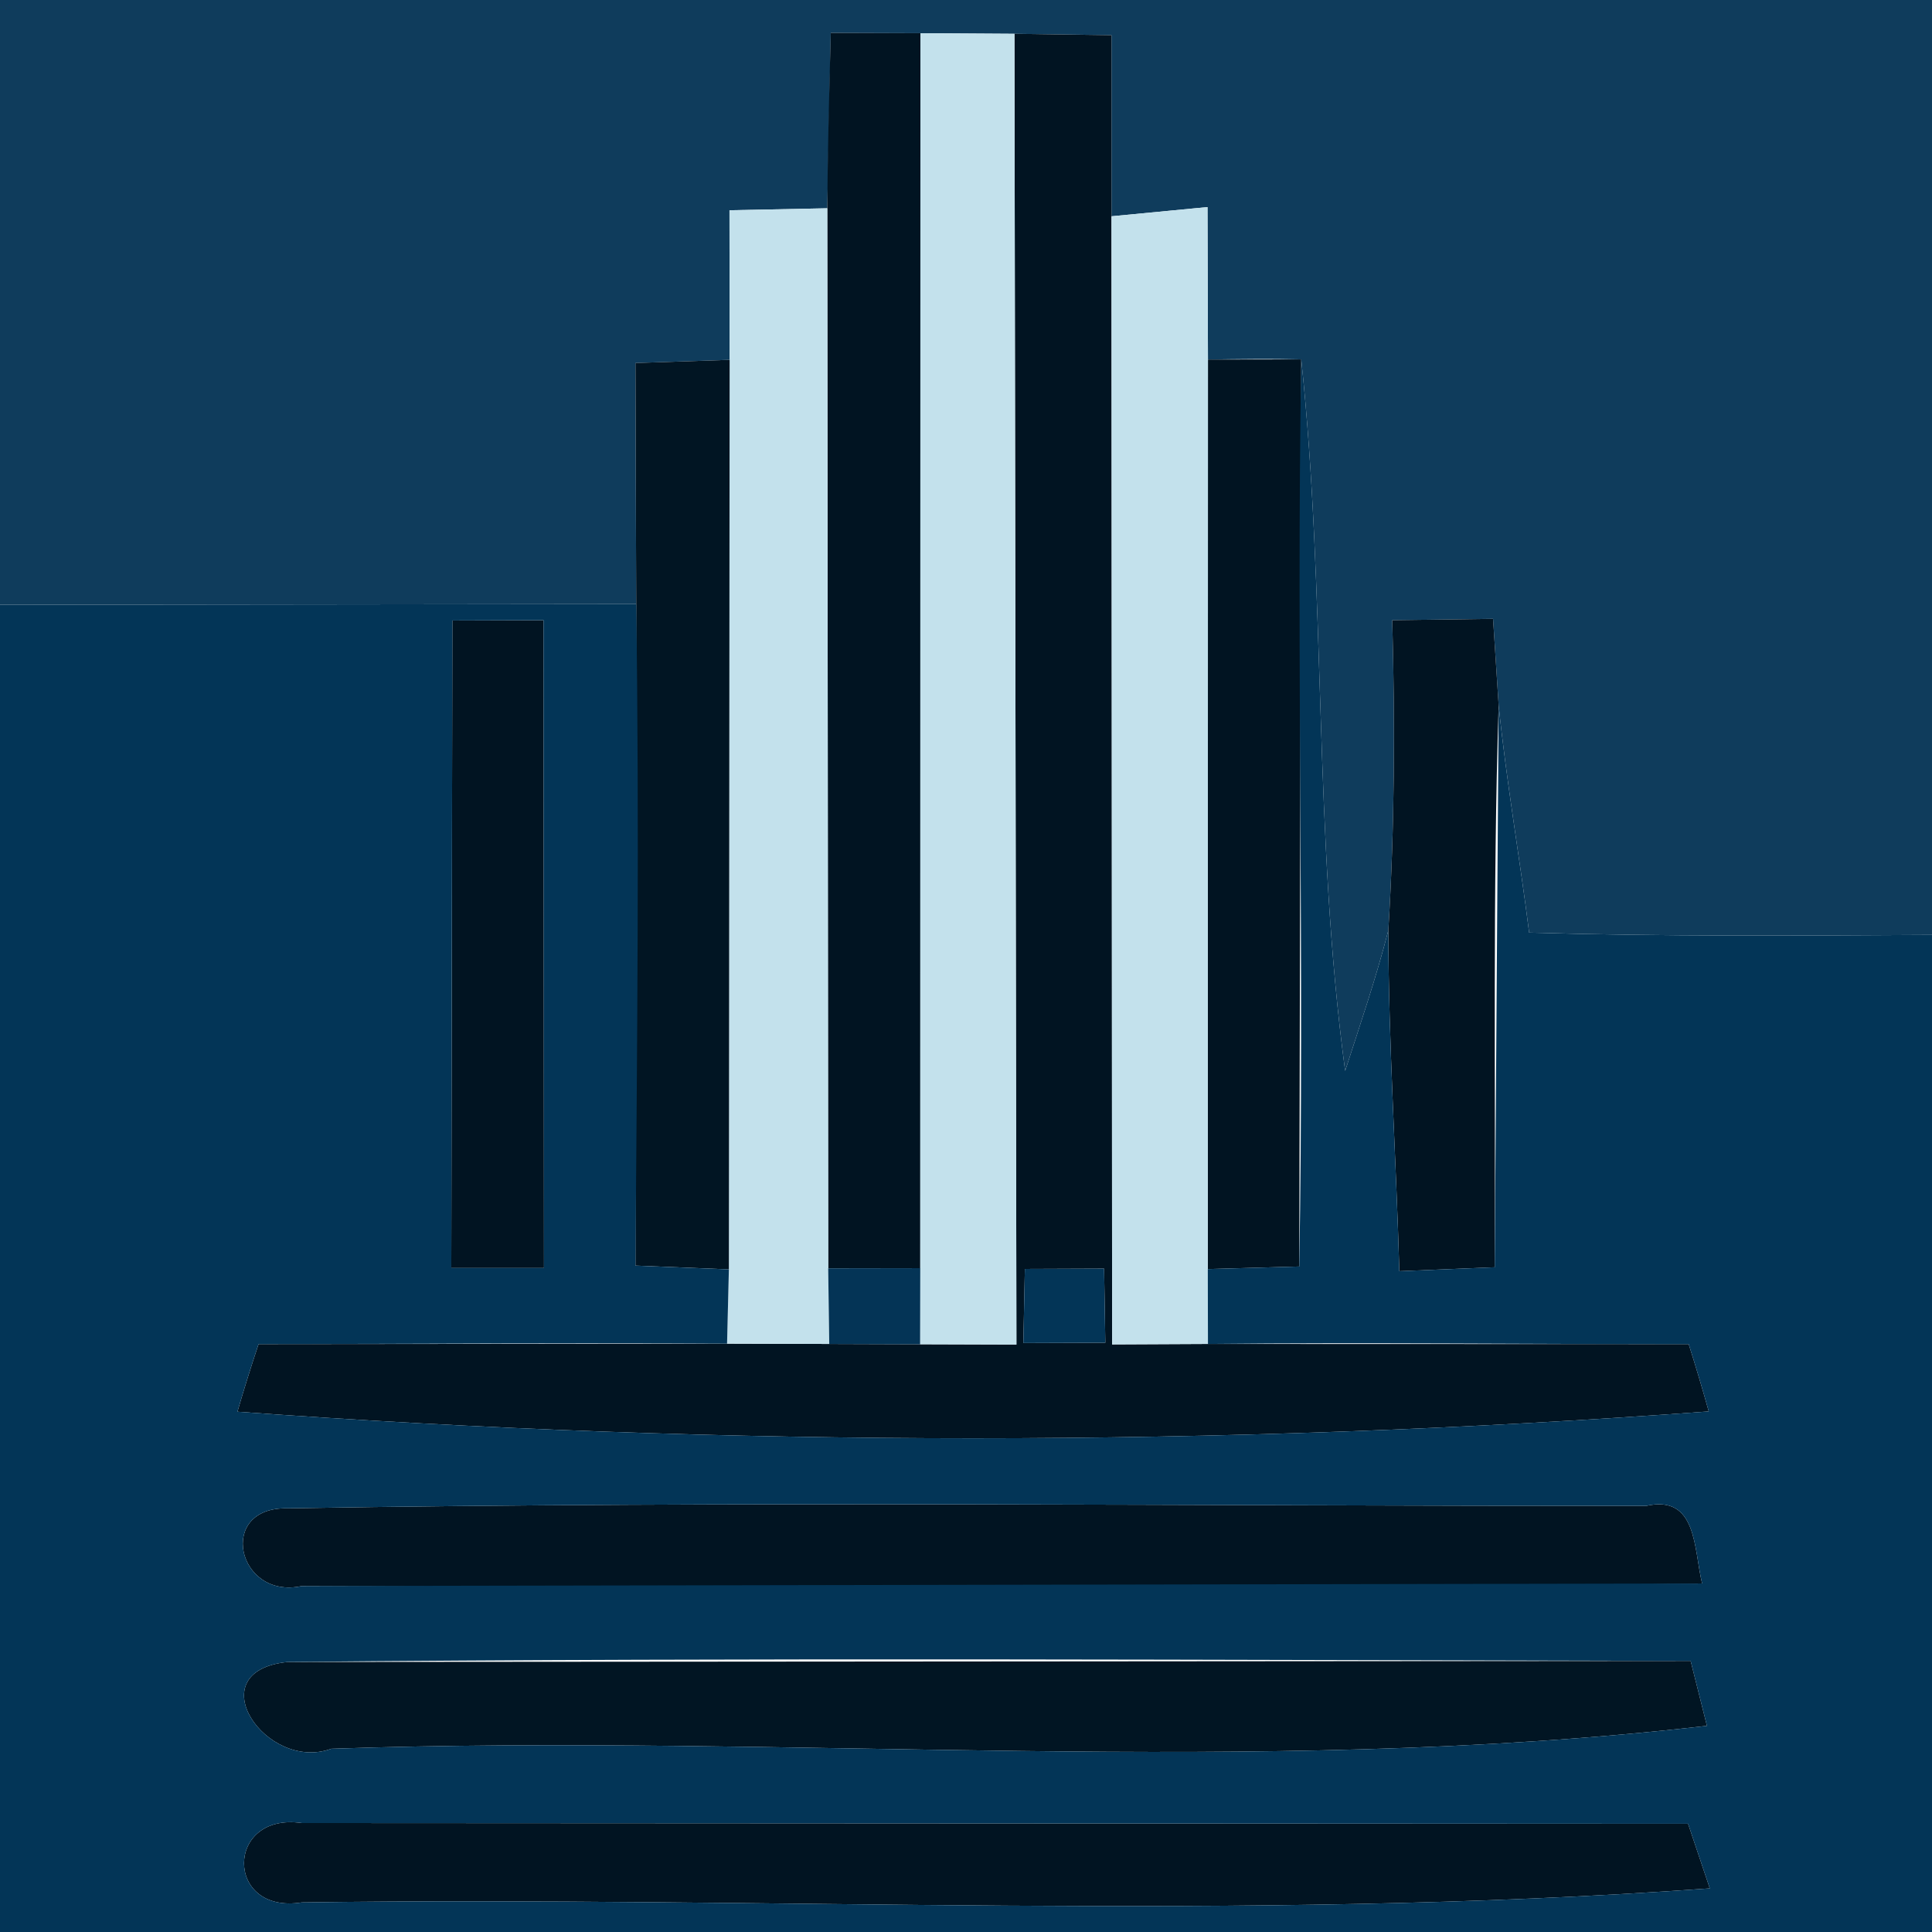
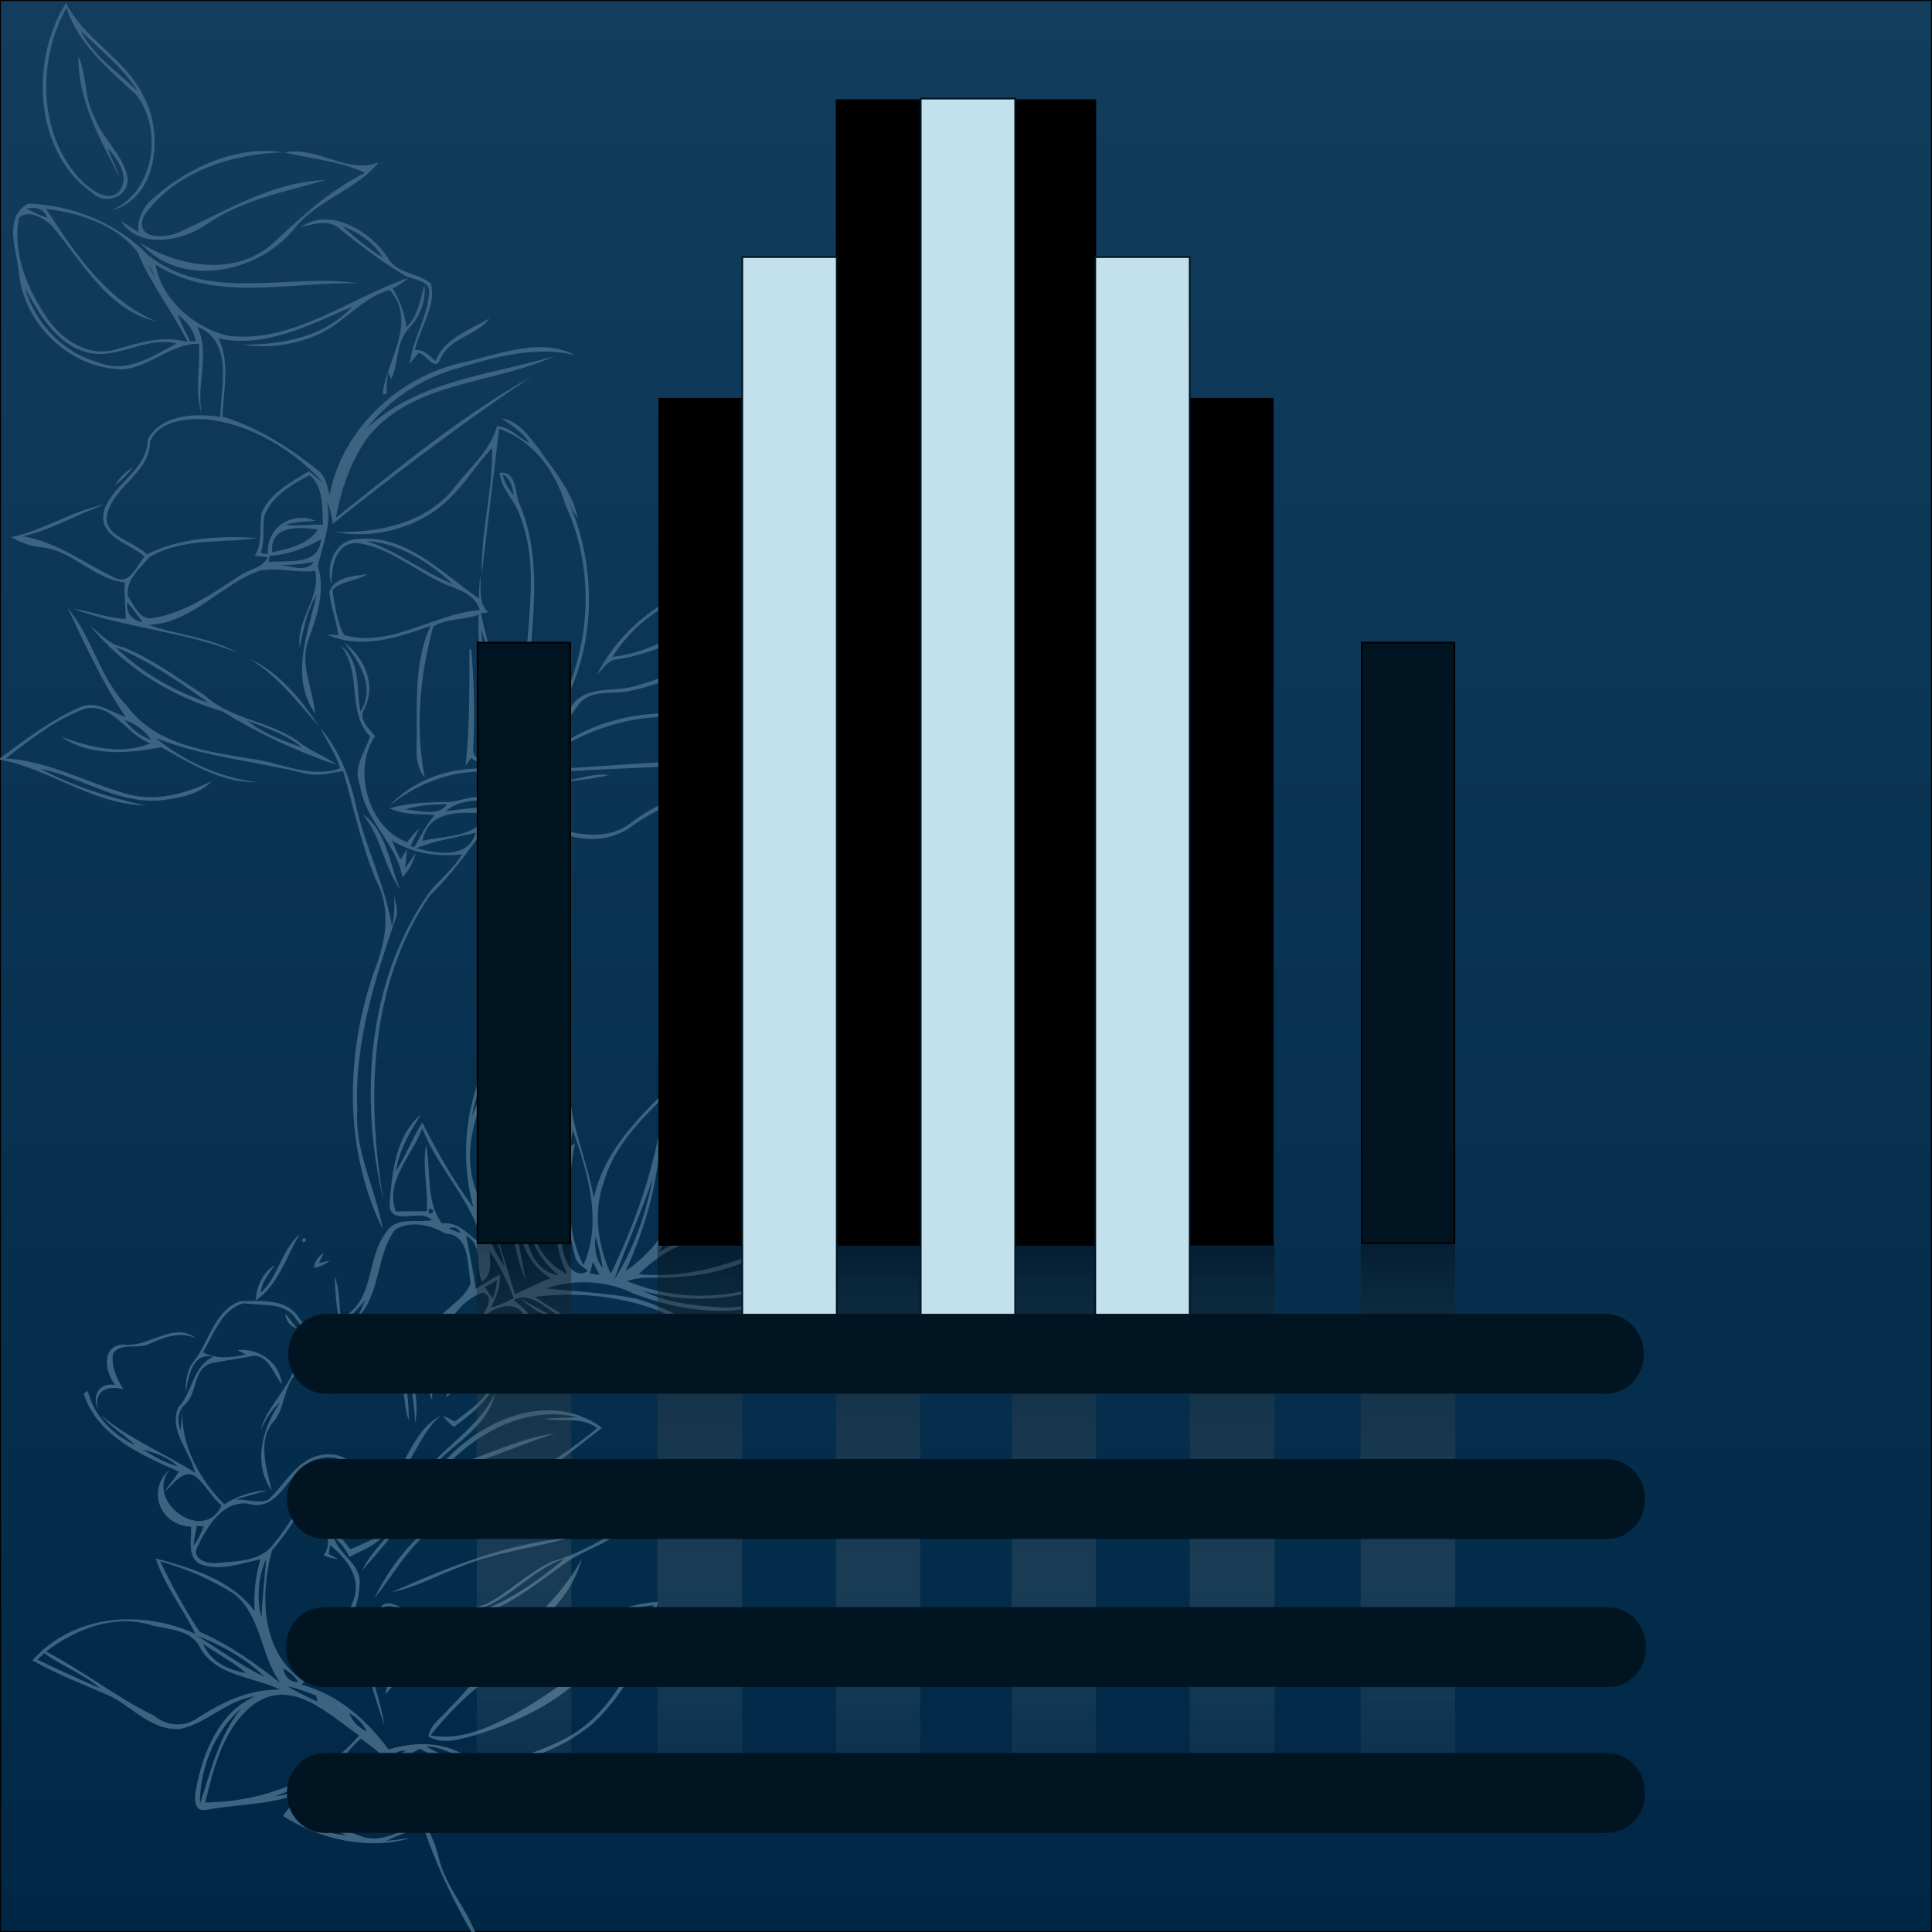
- <svg xmlns="http://www.w3.org/2000/svg" width="170.667" height="170.667" viewBox="0 0 128 128">
-   <path fill="#0f3c5c" d="M0 0h128v61.94c-8.9.05-17.79.11-26.69-.15-.63-5.02-1.51-10.02-2.02-15.06L98.92 41l-6.68.09c.19 6.85.16 13.72-.26 20.56-.81 3.14-1.86 6.21-2.86 9.3-2.11-15.65-1.25-31.5-2.91-47.14-2.06-.05-4.12-.02-6.18.01L80 13.72l-6.36.61v-12l-6.43-.09-6.23-.04-5.94-.02-.23 11.62-6.48.13.01 9.91-6.24.21.05 15.97L0 40.07V0z" />
-   <path d="M55.04 2.18l5.94.02-.01 81.82-6.1.01-.06-70.23c.02-3.87.13-7.74.23-11.62zm12.17.06l6.43.09v12l.04 74.74 6.35-.03 31.85.01a134.64 134.64 0 0 1 1.33 4.46c-32.22 2.38-65.26 2.36-97.48.02a121.89 121.89 0 0 1 1.4-4.48l31.04-.03 6.77.02 6.02.02 6.38.02-.13-86.84m.69 81.83l-.1 4.91 5.43-.02-.08-4.91-5.25.02zm12.13-60.25l6.18-.01-.13 60.1-6.06.17.01-60.26zM29.97 41.11l6.04-.02.03 42.92H29.9l.07-42.9zm62.27-.02l6.68-.09.37 5.73c-.4 12.41-.2 24.82-.26 37.23l-6.32.26c-.21-7.52-.72-15.04-.73-22.57.42-6.84.45-13.71.26-20.56zm-72.25 63.99c-4.27.93-5.69-5.27-.91-5.15 29.96-.5 60-.15 89.97-.16 3.41-.77 3.16 2.85 3.72 5.14-30.92.51-61.86.28-92.78.17zm.01 20.96c-5.12.82-5.1-6 0-5.26l91.84.05 1.44 4.28c-30.97 2.24-62.22.5-93.28.93z" fill="#011422" />
-   <path d="M60.98 2.2l6.23.04.13 86.84-6.38-.02.01-5.04.01-81.82zM48.33 13.93l6.48-.13.06 70.23.07 5.01-6.77-.02.12-4.92.05-60.26-.01-9.91zm25.31.4l6.36-.61.03 10.1-.01 60.26.01 4.96-6.35.03-.04-74.74z" fill="#c3e1ec" />
-   <path d="M42.1 24.05l6.24-.21-.05 60.26-6.19-.25.05-43.83-.05-15.97zm-20.15 91.81c-4.31 1.58-8.92-5.13-2.9-5.75l92.96-.07 1.08 4.3c-30.04 3.46-60.82.48-91.14 1.52z" fill="#011523" />
-   <path d="M86.21 23.81c1.66 15.64.8 31.49 2.91 47.14 1-3.09 2.05-6.16 2.86-9.3.01 7.53.52 15.05.73 22.57l6.32-.26.26-37.23c.51 5.04 1.39 10.04 2.02 15.06 8.9.26 17.79.2 26.69.15V128H0V40.07l42.15-.05c.21 14.61.06 29.22-.05 43.83l6.19.25-.12 4.92c-10.35-.06-20.7.02-31.04.03a121.89 121.89 0 0 0-1.4 4.48c32.22 2.34 65.26 2.36 97.48-.02a134.64 134.64 0 0 0-1.33-4.46c-10.62.01-21.23-.12-31.85-.01l-.01-4.96 6.06-.17c.35-20.03-.2-40.07.13-60.1m-56.24 17.3l-.07 42.9h6.14l-.03-42.92-6.04.02m-9.98 63.97l92.78-.17c-.56-2.29-.31-5.91-3.72-5.14-29.97.01-60.01-.34-89.97.16-4.78-.12-3.36 6.08.91 5.15m1.96 10.78c30.32-1.04 61.1 1.94 91.14-1.52l-1.08-4.3c-30.98-.06-61.99-.23-92.96.07-6.02.62-1.41 7.33 2.9 5.75M20 126.04c31.06-.43 62.31 1.31 93.28-.93l-1.44-4.28-91.84-.05c-5.1-.74-5.12 6.08 0 5.26zm47.9-41.97l5.25-.02.08 4.91-5.43.02.1-4.91z" fill="#033557" />
-   <path fill="#043456" d="M54.87 84.03l6.1-.01-.01 5.04-6.02-.02-.07-5.01z" />
+ <svg xmlns="http://www.w3.org/2000/svg" width="2048" height="2048" viewBox="0 0 1000 1000">
+   <defs>
+     <linearGradient x1="500" y1="0" x2="500" y2="1000" id="A" href="#H">
+       <stop offset="0" stop-color="rgb(7.059% 23.922% 36.471%)" />
+       <stop offset="1" stop-color="rgb(0% 15.694% 27.463%)" />
+     </linearGradient>
+     <linearGradient x1="-767.097" y1="671.252" x2="-767.097" y2="1008.418" id="B" href="#H">
+       <stop offset="0" />
+       <stop offset="1" stop-color="#fff" stop-opacity="0" />
+     </linearGradient>
+     <linearGradient x1="363.7" y1="673.513" x2="363.7" y2="1009.657" id="C" href="#H">
+       <stop offset="0" />
+       <stop offset="1" stop-color="#fff" stop-opacity="0" />
+     </linearGradient>
+     <linearGradient x1="465.261" y1="673.267" x2="465.261" y2="1008.685" id="D" href="#H">
+       <stop offset="0" />
+       <stop offset="1" stop-color="#fff" stop-opacity="0" />
+     </linearGradient>
+     <linearGradient x1="-767.098" y1="671.252" x2="-767.098" y2="1008.418" id="E" href="#H">
+       <stop offset="0" />
+       <stop offset="1" stop-color="#fff" stop-opacity="0" />
+     </linearGradient>
+     <linearGradient x1="-666.963" y1="673.513" x2="-666.963" y2="1009.657" id="F" href="#H">
+       <stop offset="0" />
+       <stop offset="1" stop-color="#fff" stop-opacity="0" />
+     </linearGradient>
+     <linearGradient x1="-565.402" y1="673.267" x2="-565.402" y2="1008.684" id="G" href="#H">
+       <stop offset="0" />
+       <stop offset="1" stop-color="#fff" stop-opacity="0" />
+     </linearGradient>
+     <linearGradient id="H" gradientUnits="userSpaceOnUse" />
+     <path id="I" d="M-794.03 671.252h53.867v337.166h-53.867z" />
+   </defs>
+   <path d="M0 0h1000v1000H0z" stroke="#000" fill="url(#A)" />
+   <g fill="#3c6380">
+     <path d="M34.15 1.51c9.46 18.98 30.57 28.66 39.79 47.66 11.09 19.16 7.98 54.25-16.9 59.86 22.85-8.69 27.81-42.37 13.16-60.21-14.21-13.16-29.52-25.7-35.8-44.78-15.42 27.61-14.72 66.91 8.44 90.14 4.8 4.27 13.28 10.9 19.05 4.73 5.34-7.56-.73-16.45-6.15-22.01 1.85 5.1 4.54 9.84 6.29 14.98-10.22-19.64-21.7-39.85-21.49-62.73 4.65 9.76 2.79 21.49 8.21 31.12 4.11 11.51 15.05 19.57 17.26 31.79.99 9.32-10.62 14.21-17.42 8.43C17.48 79.36 15.26 31.5 34.15 1.51m7.57 14.39c6.55 12.99 19.19 21.3 29.47 31.12-7.7-12.13-19.3-21.16-29.47-31.12zm38.26 86.13c17.93-15.68 42.64-26.85 66.74-23.21-26.74.85-56.14 9.99-72.1 32.72-5.68 12.54 11.11 12.14 18.45 8.46 24.3-11.01 47.89-25.85 75.44-26.84-21.05 6.26-43.65 10.25-62.11 23.32-12.42 8.51-34.85 12.62-43.78-2.22l8.94 6c-.61-7.26 2.76-13.85 8.42-18.23zm67.31-23.1c16.81-3.53 33.26 11.78 48.84 5-11.61 14.33-30.96 19.15-42.87 33.34-18.23 23.83-59.37 32.89-80.6 8.48 20.1 12.51 49.06 17.47 68.43.36 14.71-13.79 29.67-27.65 47.93-36.68-13.15-6.06-27.81-7.21-41.73-10.5z" />
+     <path d="M14.42 105.4c23.04.65 46.21 10.07 62.4 26.79 31.12 24.81 73.59 8.87 108.79 14.48-34.71-1.07-73.88 10.33-105.04-9.68 2.96 18.11 20.13 32.73 37.58 36.86 34.07 3.74 62.58-19.51 93.2-30.03-2.37 2.27-5.16 4.04-8.11 5.45 3.68 6.16 6.35 12.88 7.06 20.07 6.14-5.74 7.14-14.23 9.42-21.84.93 8.17-2.42 16.34-7.94 22.27-6.88 7.12-5.29 17.92-9.26 26.47-.6-1.21-1.17-2.43-1.7-3.66-.43 3.78-.66 7.59-.76 11.41l-1.99-.07c1.74-17.27 18.35-36.9 3.65-53.81-14.68 4.05-23.73 17.31-37.43 23.19-12.06 5.23-25.68 7.32-38.69 5.04 20.33.17 42.41-3.93 56.73-19.59-21.82 9.19-44.64 21.67-69.21 16.44 6.18 12.77 2.47 26.95 2.07 40.39 18.21 5.68 34.65 15.94 49.41 27.89 3.93 3.05 4.88 8.14 5.96 12.7 6.54-33.81 35.16-60.79 68.28-68.4 18.73-4.03 40.58-13.54 58.67-3.98-20.17-4.77-40.85.79-60.15 6.7-18.61 5.04-35.67 15.94-47.47 31.27 26.1-24.79 63.87-27.64 96.86-37.36-31.24 14.54-72.23 12.67-95.96 41.41-8.93 12.25-14.28 27.24-16.87 42.12 32.62-25.88 64.99-52.84 101.41-73.18-35.48 23.85-69.76 49.77-103.2 76.42-.5-3.99-1.16-8.01-2.89-11.67 2.68 11.73-2.24 22.29-4.71 33.39 3.95 12.85-.28 25.71-4.73 37.8-5.02 12.92 2.2 25.81 3.28 38.7-13.2-19.27-3.75-41.41.76-61.56-4.94 8.36-6.8 17.99-8.71 27.38-2.14-14.26 10.96-25.72 8.03-39.71-9.62 1.21-19.29-1.99-28.85-.11-20.07 7.2-35.04 27.26-57.37 28.05 15.27 5.4 32.21 6.37 46.36 14.65-27.47-11.37-58.41-12.78-85.7-23.12 9.22 1.5 18.08 4.95 27.5 5.37-.15-6.29-.91-12.57-.51-18.86-15.95-1.68-26.75-16.3-42.65-18.14-5.82-.34-11.25-2.55-16.3-5.32 17.01-3.41 31.76-13.82 48.57-16.84-14.36 5.02-27.4 13.08-42.4 16.37 17.52 2.86 31.74 13.92 47.28 21.33 8.32 4.37 11.32-6.04 15.78-10.79-8.06-7.09-25.37-10.5-20.73-24.74 5.18-13.3 21.98-20.23 22.37-35.9 6.66-12.97 24.73-13.68 37.52-11.66.26-15.69 6.98-39.15-11.91-46.65 6.87 13.58-.76 30.3 2.31 45.18-3.94-11.68-.52-24.31-1.45-36.39-14.71-.21-25.5 12.48-39.99 13.25-26.63-.52-50.17-22.87-53.12-49.19-.94-11.85-8.65-28.99 4.55-36.59m-.64 2.54c3.35 1.96 6.9 3.55 10.59 4.76-1.43-4.86-6.16-5.62-10.59-4.76m10.08.14c14.61 22.51 31.1 47.29 56.68 58.05-24.78-5.23-38.57-31.42-54.01-49.68-4.16-3.61-12.03-8.33-16.74-3.64-3.4 18.64 4.59 37.3 15 52.43 7.66 10.99 21.29 19.76 35.08 15.66 12.11-3.51 24.61-7.51 37.24-3.88-7.79-15.94-19.1-29.88-25.83-46.38-11.1-14.45-30.01-20.32-47.42-22.56m53.13 28.91c.72 2.17 1.67 4.26 2.9 6.2-.77-2.15-1.73-4.23-2.9-6.2m-64.05 12.16c5.25 17.94 19.32 33.22 37.55 38.26 14.36 6.46 28.51-2.97 40.83-9.58-16.42-4.28-31.79 9.76-48.14 3.97-15.07-4.97-23-19.69-30.24-32.65m79 13.71c1.87 4.7 4.24 9.16 6.42 13.72l2.97.07c-1.02-5.75-4.71-10.47-9.39-13.79M77.7 228.47c.06 15.5-16.97 22.2-21.59 35.6-5.05 13.42 13.01 15.59 19.93 22.85 17.62-8.78 38.21-9.71 57.5-8.43-18.55 2.78-39.29-.23-56.19 9.88-4.74 5.76-12.63 12.08-11.08 20.27 3.21 4.68 6.38 13.15 13.45 11.09 16.65-2.71 30.5-12.8 44.32-21.72 4.65-3.49 11.9-3.8 14.49-9.62l-6.72-.68c4.37-6.75 2.22-14.81 3.63-22.2 4.37-10.53 15.29-16.06 24.57-21.65 2.36 2.05 4.74 4.09 7.24 5.98-15.32-16.99-37.88-30.63-61.2-32.85-10.09-.43-23.76 1.04-28.35 11.48m58.99 38.97c-.78 6.2.47 12.62-1.75 18.66l3.74.76c-1.15-13.67 12.39-22.54 24.72-17.28-5.28.51-10.69.41-15.77 2.13 6.52.52 13.04-.24 19.56-.17-.58-8.76.45-19.31-6.95-25.63-9.35 5.03-19.79 10.96-23.55 21.53m4.19 18.38c8.58-1.74 18.42-3.94 23.63-11.68-9.59-1.62-24.92-2.21-23.63 11.68m-1.3 1.88l-.6 3.24c9.89-1.2 26.04 2.37 27.16-11.81-8.15 4.7-17.09 8.01-26.56 8.57m4.29 4.7c6.05.02 14.48 4.62 18.61-1.7-6.09 1.51-12.36 1.83-18.61 1.7m-77.99 19.43c-.85 5.48 2.7 9.28 7.85 10.28-2.44-3.56-4.99-7.04-7.85-10.28z" />
+     <path d="M155.64 117.58c14.97-10.7 36.18 2.04 45.05 15.77 4.7 8.63 16.08 7.66 22.4 13.59 2.7 11.9-5.82 22.84-8.29 34.21 4.48-.39 7.64 2.86 10.56 5.73 4.85-11.86 17.75-16.15 27.98-22.1-6.65 9.17-20.78 9.84-25.41 21.1-2.86 7.04-6.95-2.47-11.28-3.14-1.54 1.84-3.02 3.74-4.62 5.52 1.48-12.6 9.02-23.63 10.08-36.26.92-7.25-8.14-6.82-12.6-9.42-11.91-7.1-23.07-15.45-33.78-24.26-5.79-4.97-13.56-2.32-20.09-.74m21.41-.56c6.67 5.82 13.44 11.67 21.06 16.22-4.75-7.72-12.63-13.18-21.06-16.22zm82.6 99.56c9.04 1.22 14.35 9.65 19.64 16.18 7.67 11.11 17.28 22.07 19.77 35.68-1.91-2.98-3.51-6.14-5.04-9.33 17.11 37.74 14.62 87.61-12.31 120.21 23.42-33.99 28.45-80.34 10.95-118-5.09-17.44-16.76-33.23-34.32-39.47l-8.98 75.39c-.53-21.9 5.76-43.36 5.4-65.31-7.78 7.92-13.44 17.66-21.43 25.4-15.08 15.62-39.22 22.08-59.93 17.99 22.28.55 46.54-4.26 61.4-22.42 7.79-10.54 18.98-19.36 22.47-32.41 6.62.58 11.11 5.94 16.75 8.8-3.48-5.58-9.1-9.06-14.37-12.71zM59.69 251.04c2.13-3.86 5.34-6.96 9.13-9.17-2.63 3.44-5.68 6.55-9.13 9.17zm198.88-6.23c8.79-1.52 7.84 10.03 10.15 15.6 15.76 36.36 2.33 76.19 4.96 114.14-6.96-35.62 9.2-73.49-4.89-108.39-2.6-7.54-9.44-13.13-10.22-21.35m1.62.83c.94 4.03 3 7.68 5.82 10.7-.83-4.04-1.67-8.75-5.82-10.7zm-88.48 57.04c-3.6-9.75 1.67-23.53 13.36-23.67 25.3-2.59 43.81 17.79 62.91 30.81-.01-4.03.14-8.06.61-12.06.73 6.52-1.49 14.47 4.35 19.22l-3.99.41c4.9 24.02 13.5 47.93 30.09 66.19-6.8-5.65-12.42-12.61-18.94-18.61-10.94-12.72-13.1-30.58-12.3-46.77-7.57 2.71-17.01 1.97-23.55 6.11-6.89 25.11-9.48 52.58-4.33 78.27-6.32-7.31-3.68-17.76-4.26-26.59.01-17.49-.3-35.84 7.18-52.08-17.16 6.3-35.95 12.38-53.72 4.56 1.98.02 3.96.14 5.94.23-.86-7.59-4.01-14.77-4.61-22.34 2.51-7.92 12.98-8.16 19.9-9.24-5.66 3.76-13.36 3.28-18.3 8.22 1.28 7.76 2.26 16.71 6.17 23.4 24.03 6.69 46.3-11.05 70.12-13.01-2.3-8.01-10.98-10.65-17.91-13.28-15.23-6.79-28.54-18.92-45.42-21.4-11.4-.28-13.71 12.79-13.3 21.63m18.11-22.62c15.93 5.13 29.05 16.02 44.44 22.14-12.1-11.16-27.64-21.12-44.44-22.14m59.37 45.85c.69 14.31 3.51 30.56 14.94 40.39-6.51-12.89-10.89-26.59-14.94-40.39zm59.67 23.55c19.5-39.06 66.53-58.83 108.62-51.81-37.19-1.44-79.35 8.91-100.45 42.33 21.61-2.31 39.36-15.3 57.44-25.96-14.59 14.73-34.65 23.96-55.1 27.31-4.99.32-7.32 5.03-10.51 8.13z" />
+     <path d="M409.54 301.48l3.37.78c-23.31 26.41-53.09 48.52-88.17 55.67-8.37 1.4-19.23-1.04-25.15 6.58-5.98 8.5-12.12 16.98-16.74 26.32 31.89-26.26 85.92-31.25 115.95.35 4.3 4.85 13.3 19.32 1.21 19.08-25.26-3.44-51.83 2.14-72.65 17.15-10.78 8.32-25.76 8.62-37.91 3.27-12.38-6.23-26.03-.49-39.1-1.32-8.5 12.05-17.26 23.89-27.85 34.18-31.4 45.98-32.96 104.58-24.06 157.79-12.52-53.24-8.5-114.21 24.09-159.88 5.42-6.48 12.24-11.8 16.54-19.19-12.66 1.29-25.19-.37-36.12-7.16 1.29 3.32 2.75 6.57 4.34 9.76l3.41-5.38a189.46 189.46 0 0 0-.9 9.82c1.73-2.59 3.43-5.2 5.26-7.72-.89 4.83-3.61 8.94-6.74 12.62-3.1-17.83-19.63-29.56-21.97-47.76-3.99-9.1 2.49-17.03 5.19-25.21-12.59-13.2-3.58-33.57-15.61-47.48 11.15 8.3 8.34 22.81 10.65 34.58 8-12.66-.55-25.77-8.51-35.72 10.44 7.19 16.88 22.14 10.55 34.07-3.4 5.59 2.31 10.37 5.56 14.33-12.07 17.45-3.46 47.54 16.49 54.9 1.97-2.57 4.09-5.02 6.41-7.28-1.4 3.14-2.97 6.2-4.62 9.21l2.01.64c3.25-5.71 6.16-11.68 10.52-16.66-7.86-.56-16.12.04-23.42-3.45 10.19-2.9 20.87-3.26 31.4-3.23 6.78-.84 14.28-4.97 20.61-.29-7.86-1.1-16.53-.33-22.86 4.92 7.66-.74 15.28-2.01 23.01-1.9 4.39-5.86 10.98-9.49 15.4-15.3-23.6-7.79-48.61-.75-67.51 14.45 17.3-18.58 45.57-23.55 69.26-15.53 10.98-10.27 16.81-24.27 25.15-36.46 7.9-10.81 22.75-6.47 33.88-10.25 30.98-8.89 60.55-27.39 79.63-53.3m-113.16 82.01c-5.41 3.35-13.33 6.91-11.74 14.68 31.25-1.58 62.49-5.14 93.84-4.06-31.08 3.41-62.99 3.38-94.33 5.79l-1.48-8.09c-1.63 1.62-3.13 3.36-4.7 5.04 4.98 15.4 25.24 1.9 37.2 4.34-10.72 2.59-21.74 3.21-32.64 4.57 4.37 3.65 9.03 6.97 12.91 11.16-4.56 3.52-9.59 6.35-14.68 9.01 14.64 5.8 33.16 10.51 46.57-.63 22.21-16.97 51.01-19.01 77.88-17.52-2.18-11.48-10.76-20.64-20.66-26.26-26.71-16.35-61.44-11.93-88.17 1.97m-24.42 19.21a238.39 238.39 0 0 0 8.02 2.34c-1.06-2.08-2.16-4.13-3.26-6.17-1.61 1.24-3.18 2.55-4.76 3.83m-20.11 25.21c14.41.28 29.77-1.38 41.08-11.26-6.16-5.64-13.35-10.95-21.79-12.22-7.97 6.26-12.75 15.79-19.29 23.48m-42.32-8.89c7.02.19 17.13 4.09 21.86-2.76-7.35.1-14.81.51-21.86 2.76m9.11 16.21c11.34-2.81 28.24-1.44 33.46-14.08-12.76-.87-30.32-2.25-33.46 14.08m-3.28 3.78c10.43 2.87 27.1 5.71 30.81-7.98-10.29 2.45-21.06 4.09-30.81 7.98zM34.99 314.63c12.87 15.14 16.51 36.28 30.72 50.69 14.77 20.39 41.44 23.59 64.41 27.46 15.29 1.88 30.48 10.41 45.96 4.88-2.36-7.46-6.9-13.9-10.28-20.9 10.37 11.97 15.84 27.29 18.99 42.61 5.01 20.31 14.63 39.24 18.08 59.99 1.34-5.16 1.45-10.5.99-15.78.84 3.44 2.2 7 1.37 10.58-11.03 32.12-21.77 65.41-20.28 99.84-1.65 21.77 9.68 41.42 13.15 62.31-20.32-41.92-19.48-90.89-4.18-134.28 5.82-14.74 8.59-31.25.97-45.96-7.9-18.33-11.75-37.9-17.3-56.97-6.26 1.02-12.65 2.69-19 1.42-25.94-6.53-52.95-8.6-77.99-18.51 15.08 12.19 33.22 20.55 52.56 22.88-18.37.37-34.34-9.51-49.66-18.15-17.07 3.24-36.73 5.11-51.89-5.49 14.63 5.47 31.13 9.72 46.26 3.51-12.28-4.17-18.84-20.56-33.39-18.07-15.52 5.42-28.56 15.97-41.47 25.85 22.2 1.35 41.83 12.57 62.87 18.46 14.9 4.12 30.39-.18 43.87-6.75-7.12 7.38-17.96 9.11-27.71 10.09-21.82 1.42-40.42-12.27-61.15-16.41 16.98 8.93 35.43 14.88 54.15 18.93C47.96 416.24 25.84 398 0 393.24v-.77c13.28-9.86 26.62-19.95 41.83-26.65 8.22-3.35 15.78 2.8 23.23 5.39-12.07-17.74-20.91-37.26-30.07-56.58m29.73 58.1c3.23 4.79 8.11 8.16 13.45 10.21-3.21-4.8-8.01-8.32-13.45-10.21z" />
+     <path d="M46.73 323.99c5.5 4.16 10.12 9.91 17.36 11.05 15.07 6.19 28.25 16.2 41.94 24.91 13.88 12.69 33.94 13.21 48.89 24.18 5.99 4.88 13.53 7.18 19.6 11.89-20.8-7.04-40.83-16.36-59.56-27.86-26.34-7.66-50.9-22.94-68.23-44.17m13.24 11.04c13.33 13.3 30.39 22.79 48.17 28.82-15.19-10.76-30.84-21.77-48.17-28.82m67.88 37.93c8.33 6.56 18.49 10.47 28.44 13.87-8.16-6.86-18.63-10.12-28.44-13.87zm115.09-36.86l.98-.04c1.59 17.27 1.8 34.63 1.03 51.95-.35 4.84 5.32 6.1 8.85 7.45 4.77-7.6 5.67-17.26 12.29-23.72.39 8.99.01 18.68-4.85 26.56 1-6.96 3.65-13.74 2.79-20.88-4.14 5.68-5.26 12.89-9.29 18.67-3.99-.04-7.71-1.52-10.96-3.74l-2.79 4.08c2.21-20.03 1.91-40.19 1.95-60.33zm-114.23 4.69c15.8 6.99 27.34 21.32 36.6 35.45-11.27-12.72-21.72-26.56-36.6-35.45zm59.09 80.76c12.35 8.28 13.76 25.88 19.31 38.85-8.4-11.79-9.83-27.41-19.31-38.85zM245.04 625c-9.55-34.96-1.05-73.21 23.53-100.07.06 15.42 9.3 28.73 12.57 43.45-6.84-11.6-9.41-25.11-14.55-37.47-10.76 28-32.68 57.42-18.91 88.53 9.58 15.62 13.3 33.4 18.9 50.51 6.05-2.95 12.13-5.85 18.35-8.46-11.8-6.84-17.79-21.48-15.71-34.75 2.59 12.4 4.49 30.74 19.83 33.34-21.64-17.62-22.65-50.18-9.14-73.15 3.56-5.61 3.66-12.27 1.27-18.35l3.51 6.65c3.18-4.9 5.63-10.33 9.9-14.43.09 20.51 9.31 39.34 12.77 59.29 6.28-28.73 29.77-47.64 49.4-67.48-1.16 22.62 5.29 46.07-1.83 68.28-2.88 9.87-9.17 18.11-13.87 27.1 30.33-18.29 66.3-18.49 100.43-15.64-19.21 3.06-38.94-2.11-58.07 2.13-19.05 4.18-38.95 10.71-52.8 25.08 29.31 2.7 57.41-7.92 82.67-21.67-17.8 12.8-39.33 21.86-61.5 22.99-9.06 1.25-18.48-.91-27.27 2.19 30.4 12.62 66.78 9.64 93.62-9.97 11.78-5.44 18.66-17.44 30.01-23.33-19.04 16.78-34.76 39.66-60.09 47.38-20.29 3.48-41.39-.43-60.45-7.74-13.75-6.76-30.36-7.42-44.77-2.54 15.33 1.7 30.85 2.31 46.04 5.16 24.53 7.21 50.13 23 57.45 48.97-30.53-3.57-63.62 2.98-92-11.3-10.71-6.35-18.92-16.5-22.99-28.26-2.89-8.15-14.05-5.89-19.1-1.2-9.69 10.4-15.44 23.99-18.35 37.79 6.58-5.76 12.27-13.64 21.37-15.37-8.86 6.02-16.67 13.21-24.28 20.7 2.77-15.4 8.46-30.62 18.62-42.72 2.59-3.08 6.12-9.92.34-11.61-13.47 4.4-18.74 18.71-27.41 28.56-5.45-15.49 16.89-21.18 21.07-33.43-1.75-9.3-.19-25.07-13.17-25.68-7.62-4.6-17.91-6.85-25.93-1.98-9.92 13.23-7.44 33.42-19.26 45.26l3.76-8.73c-3.95 4.28-7.6 9.1-13.07 11.55-1.99-7.82-2.34-15.94-2.75-23.96 2.78 6.92 2.19 14.5 3.27 21.75 18.01-8.68 12.63-31.35 23.8-45.05 5.07-7.77 15.65-4.22 23.33-5.76-6.05-6.51-22.12 3.86-21.92-8.52 1.24-16.16 3.05-35.09 16.27-46.26-5.71 9.04-11.37 18.41-12.88 29.22 5.03-8.07 8.5-16.99 13.56-25.05 7.69 15.34 16.13 30.28 26.43 44.05m-.87-47c5.77-14.23 12.23-28.16 18.74-42.06-10.17 11.76-15.61 27.01-18.74 42.06m68.45 33.6c-5.72 15.56-3.24 32.87 3.49 47.68 11.73-24.01 20.79-49.58 25.58-75.84.02 25.83-7.22 51.06-17.85 74.48 12.4-8.56 22.03-21.06 28.26-34.71 8.97-21.13 2.59-44.3 2.75-66.35-16.12 16.4-35.56 31.71-42.23 54.74m-35.61-12.69c-8.23 20.15-4.82 50.37 16.67 60.62-15.67-30.23 5.13-62.74-.02-93.63-6 10.75-11.56 21.79-16.65 33.01m-58.49-14.84c-5.05 13.96-19.39 27.12-13.71 42.93l16.08-.09c.88-11.44-2.46-22.89-.34-34.26 2.64 13.39-.33 29.12 8.18 40.59 9.21-1.27 14.36 7.07 21.39 11.23-5.38-22.56-23.12-39.13-31.6-60.4m77.94.83l-1.55 8.84 2.75-2.02c-4.07 20.51-5.27 44.26 4.33 63.17 9.94-22.45 2.3-47.92-5.53-69.99m-5.37 61.04c1.18 6.26 5 16.58 13.22 11.97-2.4-2.34-6-3.88-6.63-7.52-4.91-18.02-5.17-36.97-3.02-55.43-4.14 16.58-6.12 34.01-3.57 50.98m26.86 16.39c10-15.85 16.5-34.04 19.88-52.46-5.76 17.81-13.77 34.83-19.88 52.46m-95.7-36.67c-2.12 5.43 5.36.43 0 0m26.8.32c2.59 10.2 5.57 20.82 12 29.33-2.23-10.37-6.74-20.17-12-29.33m-16.84 9.79c2.04.91 4.13 1.73 6.25 2.44-1.24-2.56-3.59-3.59-6.25-2.44m9.09 3.86c1.84 9.12 3.51 18.26 4.99 27.45 4.05-2.56 8.06-5.2 12.36-7.33.62 6.13-1.93 11.8-4.59 17.14 4.12-1.18 8.07-2.87 11.81-4.95-3.17-8.58-7.12-16.94-12.55-24.34.41 5.42 1.63 12.35-3.87 15.72-3.54-7.66.65-19.1-8.15-23.69m66.87.16c-.51 5.78.04 11.88 3.78 16.6-.76-5.64-2.17-11.16-3.78-16.6m24.53 28.33c12.71 6.34 27.31 7.84 41.32 8.61 18.9.99 35.33-10.8 47.88-23.73-25.59 18.8-58.82 23.81-89.2 15.12m-27.36-9.01l4.97.76c-1.1-2.26-2.25-4.49-3.44-6.7l-1.53 5.94m-54.4 7.07c1.37 2.04 2.78 4.07 4.23 6.07 1.05-3.11 1.75-6.33 2.15-9.57-2.15 1.12-4.28 2.27-6.38 3.5m14.85 6.76c7.22 5.25 12.42 12.45 18.03 19.24 27.39 22.56 65.75 11.78 97.29 22.52-6.7-.16-13.17-2.03-19.77-2.98-29.86-4.6-68.45.31-87.38-28.71 5.09 14.9 18.47 26.47 33.63 30.32 25.32 6.09 51.64 4.02 77.43 5.65-17.74-40.82-67.64-52.8-108.1-47.73 20.03 14.29 42.88 24.05 67.46 26.56a48.71 48.71 0 0 1-12.23-.77c1.78 1.25 3.49 2.6 5.21 3.95-22.6-9.55-49.55-12.72-68.36-29.08 8.13 4.51 16.02 9.75 25.19 11.98-8.99-3.6-18.65-16.43-28.4-10.95z" />
+     <path d="M263 566.01l1.13.04c-.08 5.72-.23 11.47.38 17.18 1.26-4.86 1.48-9.94 3.19-14.68.85 10.96-4.05 21.39-3.41 32.38-.87 20.83 4.21 41.07 7.64 61.44-12.08-30.35-8.99-64.28-8.93-96.36zm-128.13 103.2c9.28-8.35 10.73-22.32 20.28-30.44-7.06 11.65-11.12 26.54-22.88 34.44.58-7.16 3.43-14.51 9.88-18.33-2.95 4.49-6.68 8.76-7.28 14.33zm21.64-27.98c4.44-1.48-.3 4.59 0 0zm5.99 14.99c.5-3.3 2.23-6.14 5.16-7.79l-2.6 5.34 5.64-1.28c-2.31 2.03-5.2 3.16-8.2 3.73zm-38 17.25c10.7.03 24.55-1.64 30.7 9.39 7.23 6.93 1.37 16.9-4.37 22.57 1.96-7.09 9.43-15.21 2.8-22.03-5.54-9.86-17.95-7.29-27.36-8.86-11.69 3.1-15.54 16.18-21.27 25.41 6.91 3.73 14.83 2.76 22.18 1.12l-4.37-2.26c11.24-1.24 21.82 6.25 23.17 17.71-4.51-5.11-6.67-14.79-14.83-14.79-7.41 1.66-15.03 2.36-22.41 4.09-9 3.23-6.4 15.32-12.89 21.08-4.01 3.52-4.17 8.81-2.39 13.52.42-3.63.74-7.26 1.07-10.89-1.14 18.67 8.85 36.14 21.56 49.11 6.66-4.27 14.28-6.87 22.2-7.29-5.49 1.82-11.11 3.2-16.65 4.88 5.6-.48 11.51 2.06 16.88.3 8.97-7.96 14.73-21.07 27.72-23.41 14.52-3.09 26.79 11.82 25.2 25.59-1.72-12.38-11.06-27.63-25.59-23.83-16.5 2.46-19.51 28.99-37.92 23.34-13.44-.98-20.9 12.38-25.91 22.77-2.88 5.87 5.43 8.62 9.93 8.02 10.31-.99 23.29-.63 29.87-10.16 7.76-9.09 12.91-19.97 20.16-29.41 1.63 9.13 3.95 18.42 9.95 25.77 10.49-10.47 23.54-22.19 39.67-18.64 8.18-23.82 34.59-33.23 44.71-55.8-4.76 23-32.39 29.79-40.37 51.04-5.93 15.96-17.46 28.62-28.57 41.13 6.07-12.82 19.2-21.25 23.82-35.16-14.26-2.61-26.45 7.3-35.45 17.1l5.58 6.99c6.12-2.4 11.92-5.51 18.06-7.86-4.74 5.91-12.02 8.47-18.51 11.89-2.03-3.88-4.49-7.6-8.08-10.21 2.62 9.19 14.25 13.63 13.37 24.33-.88 20.93-16.78 37.27-30.07 51.98 18.95 5.09 33.66 18.05 45.02 33.55 13.48-4.1 27.71-4.23 40.05 3.26 17.05 6.12 34.94-1.01 50.36-8.33 26.37-13.55 38.78-42.63 46.7-69.59-15.11 1.28-28.23 10.03-43.21 12.13-16.68 2.35-27.94 15.78-40.86 25.14-12.08 8.16-22.22 18.86-31.42 30.08 15.16 2.82 29.8-3.8 42.92-10.63 17.79-9.94 34.67-21.86 48.67-36.73-13.9 25.22-41.8 38.89-68.29 47.24-7.76 1.99-16.82 5.18-24.26.65.97-6.44 7.3-10.03 11.06-14.83 11.3-11.09 20.44-25.45 35.46-31.89-6.63 6.92-15.46 11.38-21.33 19.1 20.63-15 40.19-35.64 67.36-36.96-7.38 2.79-15.32 3.95-22.38 7.6 16.75-2.26 31.48-12.2 48.59-12.61-4.52 23.57-15.92 46.31-33.51 62.83-24.27 20.15-60.98 28.98-89.77 13.15l-12.66 6.87c5.18 17.37 17.97 31.3 22.41 49.03 3.17 14.43 13.61 25.41 18.87 38.94h-1.89c-10.07-17.55-18.62-35.57-24.97-54.82-6.4 2.43-12.89 4.66-19.04 7.7l12.51-1.51c-21.54 6.51-47.19.67-66.06-11.43 12.81-18.84 41.73-23.35 61.54-14.06-2.16-12.01-11.88-19.25-21.12-25.91-6.33 5.05-10.39 12.17-15.95 17.96-16.74 17.16-42.46 14.8-64.22 18.85-6.63 1.47-6.13-6.91-5.14-11.09 3.52-18.61 11.95-39.63 30.42-47.68-14.28 1.94-24.45 13.66-38.22 16.82-14.53 1.54-24.7-10.81-36.56-16.88-13.56-5.94-27.51-11.21-40.4-18.54 21.11-23.82 56.48-26.46 84.33-13.76-6.45-13.22-15.95-24.99-20.54-39.05 18.52 5.02 39.26 11.07 51.22 27.27-.63-9.05.51-18.1 2.98-26.8-9.9 2.15-20.44 6.15-30.5 2.79-7.81-3.17-5.02-13.1-5.33-19.65-16.09-.62-23.23-18.76-11.08-29.69-13.25 16.54 17.57 38.94 26.81 18.77-5.21-4.56-8.41-11-13.75-15.35-6.71-3.43-11.08 4.53-15.63 8 2.21-3.56 5.18-6.59 7.26-10.22-19.26-8.59-42.25-18.43-49.2-40.25l2.09-1.57c2.97 12.53 12.93 22.83 24.53 28.05-5.56-5.35-12.57-9.06-17.4-15.19 14.77 12.23 32.32 19.3 48.38 29.5-2.63-11.21-13.89-22.1-8.59-33.91 7.46-7.95 7.27-21.01 17.98-26.08-11.05-2.68-12.97 11.14-14.24 18.91 0-5.83.39-12.09 4.33-16.76 8.1-10.15 10.4-26.31 24.08-30.95m-50.55 76.78c5.64 3.56 11.53 6.85 17.96 8.74-4.86-4.82-11.54-6.91-17.96-8.74m66.78 52.39c-5.96 22.63-5.85 51.47 15.31 66.67 11.52-11.95 21.58-26.1 27.2-41.81 3.74-11.32-4.14-20.97-12.31-27.66l-.84 4.48a128.75 128.75 0 0 1 5.16 2.81c-2.66-.4-5.27-1.08-7.79-2.04 7.92-10.88-7.22-19.79-6.67-31.47-6.36 9.9-12.33 20.08-20.06 29.02m-38.85-12.82c-.72 3.36-1.34 6.76-1.7 10.19 2.31-2.99 3.95-6.41 5.22-9.95l-3.52-.24m33.45 47.55c.35-10.2 1.7-20.31 2.42-30.47-4.21 9.41-4.95 20.52-2.42 30.47m-52.42-29.24c6.05 12.48 12.75 25.05 20.47 36.49 15.23 6.61 28.72 16.24 41.7 26.43-10.35-14.21-9.7-34.69-24.01-46.1-11.75-7.37-24.79-13.08-38.16-16.82m-59.1 46.72c19.39 9.98 36.45 23.73 56.08 33.25 6.41 5.42 15.52 6.06 22.4 1.1 12.85-8.3 27.09-15.09 42.8-14.63-14.01-6.81-33.38-6.83-41.68-21.97-4.76-9.69-17.22-8.99-26.19-11.72-18.84-5.38-38.46 2.63-53.41 13.97m77.81-8.39c11.72 7.22 22.9 15.44 35.29 21.52-9.85-9.76-22.48-16.48-35.29-21.52m3.58 4.49c3.64 8.95 12.89 13.58 21.99 14.91-6.78-5.72-14.71-9.86-21.99-14.91m-85.83 8.08c10.75 5.18 21.63 10.11 32.56 14.88-8.74-7.49-19.79-11.44-29.02-18.24l-3.54 3.36m127.25 4.6c.73 3.98 3.3 7.19 7.68 6.86a18.84 18.84 0 0 0-7.68-6.86m2.24 9.16c4.89 3.09 10.17 5.48 15.4 7.94l-.64-3.09c-4.84-1.87-9.7-3.72-14.76-4.85m-16.46 8.65c-16.44 11.75-21.69 32.89-26.12 51.53 30.08-.41 59.71-11.56 79.59-34.72-15.43-10.43-33.92-29.59-53.47-16.81m-28.91 52.08c5.83-16.88 9.7-35.18 21.53-49.43-13.95 12.18-21.65 31.11-21.53 49.43m77.35-46.67c1.64 4.25 4.95 7.52 9.08 9.38-2.07-3.93-5.13-7.28-9.08-9.38m39.83 17.02c6.61 4.49 14.63 6.02 22.24 8.02-7.12-3.34-14.18-7.73-22.24-8.02m-17.1 5.27c2.38-.69 4.62-1.75 6.62-3.21-2.54.23-5.47.52-6.62 3.21m-61.55 20.71c13.47-1.8 26.22-8.8 34.04-20.05-10.59 7.94-21.29 15.88-34.04 20.05m21.94 3.86c12.86.43 27.09-1.17 38.76 4.99-15.69-2.01-33.9-6.94-48.03 2.65 11.2 1.92 22.06 5.12 32.62 9.25 10.85 3.67 20.87-3.73 30.82-6.94-5.95-24.17-38.85-26.56-54.17-9.95m-10.23 1.53c7.83-2.16 14.67-6.8 21.27-11.36-7.81 1.98-15.96 4.98-21.27 11.36m8.21 9.86c5.37 2.7 11.21 4.41 17.22 4.79-5.39-2.67-11.3-3.96-17.22-4.79z" />
+     <path d="M147.7 679.89l6.17 7.84c-3.58-1.23-6.13-3.89-6.17-7.84zm14.24 23.48c4.9-9.92 19.73-25.06 28.85-11.01 6.02.77 16.13-6.42 17.97 3.97 3.33 13.06 8.83 26.6 6.14 40.26-.75-15.33-3.64-30.79-10.11-44.8-9.81 2.65-19.94 5.11-28.69-1.91-5.64 3.53-8.9 9.55-14.16 13.49m15.65-15.52c3.31 3.13 7.52 5.03 11.92 6.07-2.04-4.76-6.9-7.03-11.92-6.07zm-113.54 8.07c12.81 1.89 25.59-12.32 37.37-3.25-8.1-3.73-16.44-.55-23.98 2.87-5.93 3.05-14.61-.94-18.95 4.99-1.05 6.61 1.87 13.11 5.41 18.53-8.37-2.2-15.71.91-13.11 10.67-3.36-7.37.28-14.34 8.84-12.88-5.52-6.55-7.36-20.66 4.42-20.93zm159.64 28.78c-4.13-8.48-.13-18.54 2.23-27.09.2 9.1-2.63 17.94-2.23 27.09zm-49.91-20.95c7.4-5.57 13.26 8.42 21.15 3 16.6-5.83 16.33 17.89 16.74 28.47-4.04-8.8-.06-26.15-12.55-27.87-7.63 4.75-14.34.62-21.1-3.16-8.34 3.5-15.91 10.12-25.85 8.1-5.35 6.76-4.83 16.12-9.96 22.87-9.41 9.94-4.28 24.79-1.53 36.44-10.07-14.12-4.81-32.73 4.35-45.73-4.65 3.7-7.47 8.99-10.1 14.2 3.04-11.31 12.77-19.64 17.1-30.75 7.55 4.67 15.63-1.25 21.75-5.57zm79.89 2.5l3.74-2.25c2.55 15.99-11.24 26.19-22.44 34.58-2.21-1.58-4.18-3.49-5.61-5.82 2.03.93 4.03 1.94 6 3.01 8.76-6.79 24.78-16.69 18.31-29.52zm-100.22 1.43c3.12-1.39 6.55-1.68 9.91-1.19-3.13 1.33-6.55 1.54-9.91 1.19z" />
+     <path d="M225.41 762.04c18.72-25.03 57.64-44.08 86.18-23.05-15.86 12.38-31.57 25.26-48.8 35.69 20.62-.83 43.22 3.06 58.94 17.41-8.51 7.83-20.27 10.39-29.48 17.21-16.48 12.02-33.01 25.23-53.4 29.68-8.13 9.85-19.41 16.05-29.87 23.2 10.51-12.4 23.11-25.76 39.85-28.44 16.16-5.78 30.37-16.12 43.43-27.03-16.05 5.36-27.1 19.69-42.84 25.7-9.34 2.76-18.98 4.44-28.62 5.61-12.25 7.58-14.78 23.47-24.91 33.15-.1-12.78-8.98-27.49.69-38.54 3.1-5.82 9.78-.81 14.19.49 13.26 3.9 27.65 1.25 40.59-2.72 12.29-6.21 22.04-16.66 34.7-22.31 11.86-3.29 22.72-9.4 33.33-15.52-24.22-20.48-61.99-19.85-89.09-5.28-16.76 8.66-25.16 26.15-36.52 39.97 9.82-20.12 25.5-39.2 47.18-47.01-5.52-.85-11.12-1.66-16.28-3.91 19.02 5.08 39.25-.12 53.66-13.4-17.15 7.74-36.7 17.26-55.61 9.25 32.68 6.55 62.28-13.52 86.44-33-8.01-6.1-18.29-3.06-27.44-4.86 5.56-.53 11.15-.28 16.71-.85-25.39-6.06-51.76 7.85-68.49 26.45 19.35-5.17 37.42-15.37 57.41-18.02-20.58 6.47-40.64 16.62-61.95 20.13m-28.16 71.71a60.86 60.86 0 0 0 11.13-.1c-3.42-1.48-8.74-4.45-11.13.1m-1.01 2.56c-5.46 9.4.31 20.94.94 31.06 7.69-10.12 11.69-22.85 21.9-31.18-7.49-.26-15.75-2.56-22.84.12z" />
+     <path d="M199.9 768.33c11.32-10.49 13.98-28.48 28.45-35.68-12.26 9.7-14.78 28.26-28.45 35.68zm2.82 55.77c29.25-13.01 59.53-25.13 91.7-28.09-17.93 5.22-36.8 7.25-54.25 14.23-12.56 4.38-24.27 11.41-37.45 13.86zm11.27 39.83c36.29-1.94 70.04-25.88 87.27-57.28-8.17 29.3-37.41 46.01-64.32 55.39-12.62 4.74-29.2 2.08-37.29 15.12.12-7.48 7.05-13.36 14.34-13.23zm-15.12 29.08c-4.77-15.28-11.16-30.99-9.39-47.3-1.04 16.52 7.44 31.25 9.39 47.3z" />
+   </g>
+   <g transform="matrix(.908637 0 0 .903759 31.80542 36.45068)">
+     <g transform="translate(-.06)" fill-opacity=".35">
+       <g transform="scale(-1 1)">
+         <use href="#I" fill="url(#E)" />
+         <path d="M-691.1 673.513h48.264v336.144H-691.1z" paint-order="fill" fill="url(#F)" />
+         <path d="M-589.39 673.267h47.97v335.418h-47.97z" paint-order="fill" fill="url(#G)" />
+       </g>
+       <use href="#I" transform="translate(1030.662)" fill="url(#B)" />
+       <path d="M339.568 673.513h48.264v336.144h-48.264z" paint-order="fill" fill="url(#C)" />
+       <path d="M441.276 673.267h47.97v335.418h-47.97z" paint-order="fill" fill="url(#D)" />
+     </g>
+     <path d="M340.033 187.579H690.51v485.613H340.033z" />
+     <path d="M441.111 16.552h148.321v654.809H441.111z" />
+     <path d="M387.825 106.887h53.835v606.468h-53.835zm101.627-90.761h53.835v697.596h-53.835zm153.265 90.761h-53.835v606.468h53.835z" fill="#c3e1ec" stroke="#011422" />
+     <g fill="#011422">
+       <path d="M237.079 327.721h52.736v343.885h-52.736zm556.381 0h-52.736v343.885h52.736z" stroke="#000" />
+       <ellipse cx="150.395" cy="735.067" rx="21.225" ry="22.778" />
+       <path d="M150.654 712.108h730.649v45.743H150.654z" />
+       <ellipse cx="-880.15" cy="735.067" rx="21.225" ry="22.778" transform="scale(-1 1)" />
+       <ellipse cx="149.669" cy="818.237" rx="21.225" ry="22.778" />
+       <path d="M149.928 795.278h730.649v45.743H149.928z" />
+       <ellipse cx="-880.87" cy="818.237" rx="21.225" ry="22.778" transform="scale(-1 1)" />
+       <ellipse cx="149.108" cy="903.034" rx="21.225" ry="22.778" />
+       <path d="M149.367 880.075h730.649v45.743H149.367z" />
+       <ellipse cx="-881.44" cy="903.034" rx="21.225" ry="22.778" transform="scale(-1 1)" />
+       <ellipse cx="149.669" cy="986.584" rx="21.225" ry="22.778" />
+       <path d="M149.928 963.625h730.649v45.745H149.928v-45.745z" />
+       <ellipse cx="-880.87" cy="986.584" rx="21.225" ry="22.778" transform="scale(-1 1)" />
+     </g>
+   </g>
</svg>
